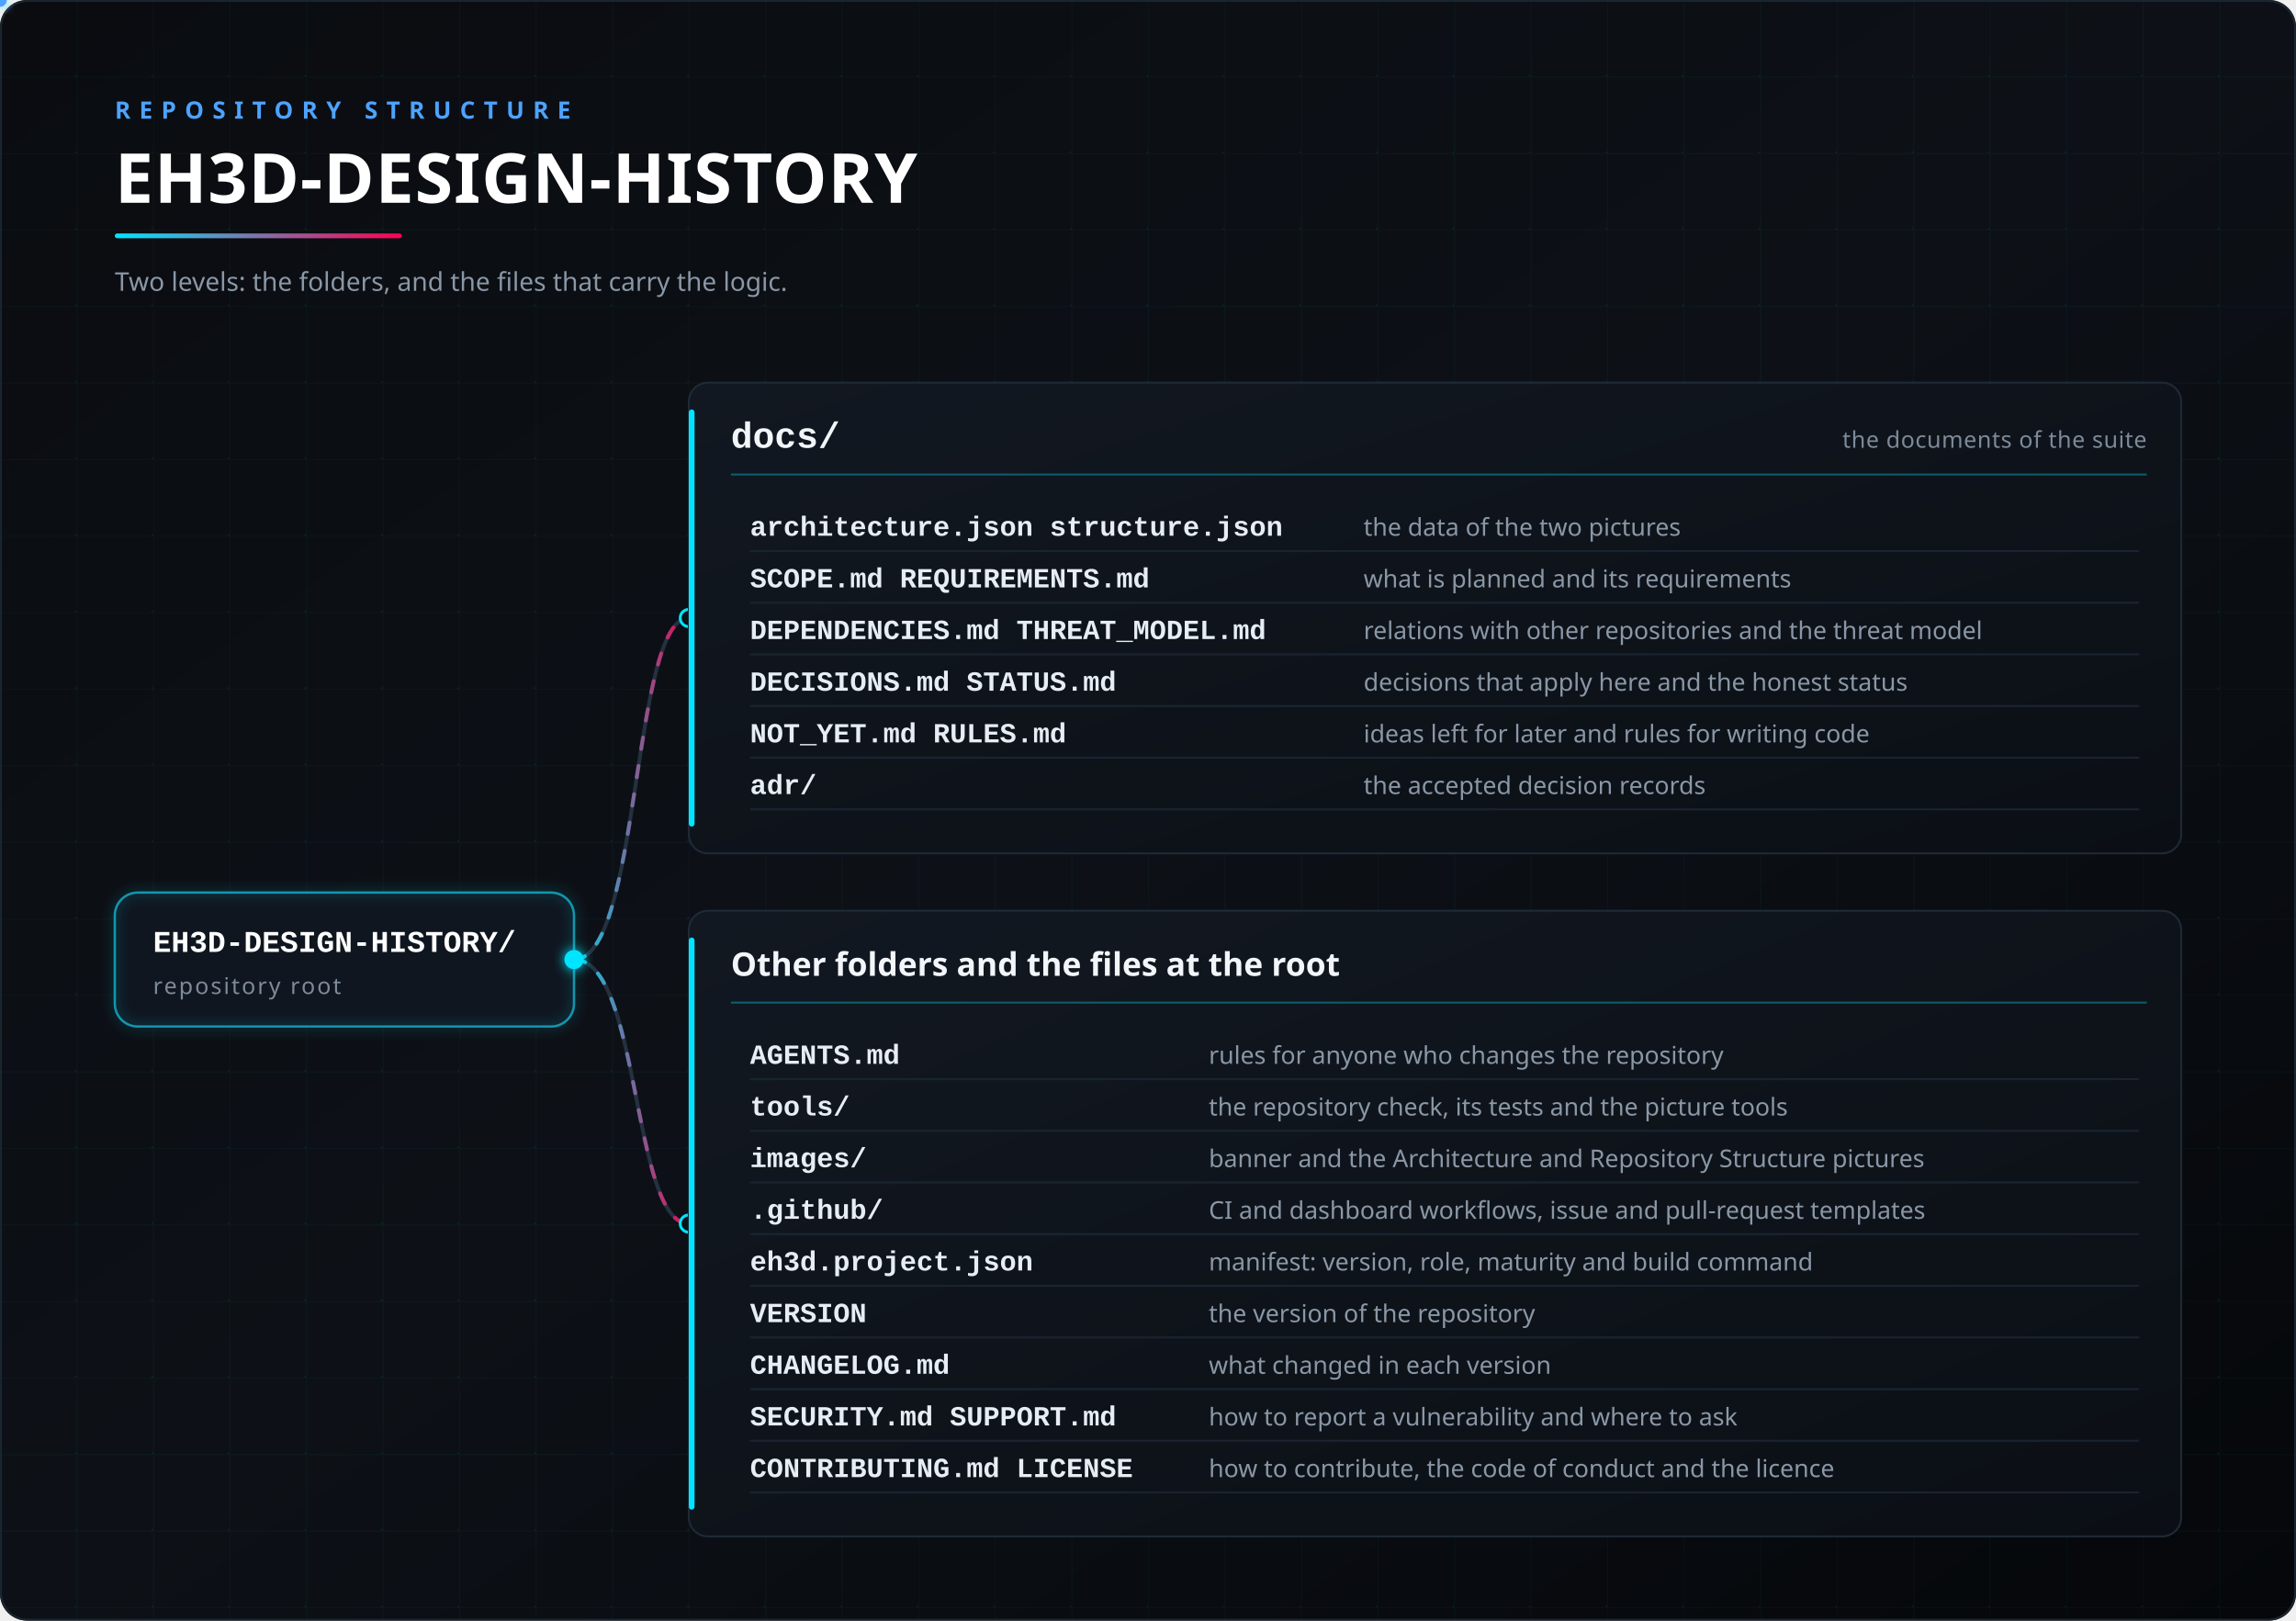
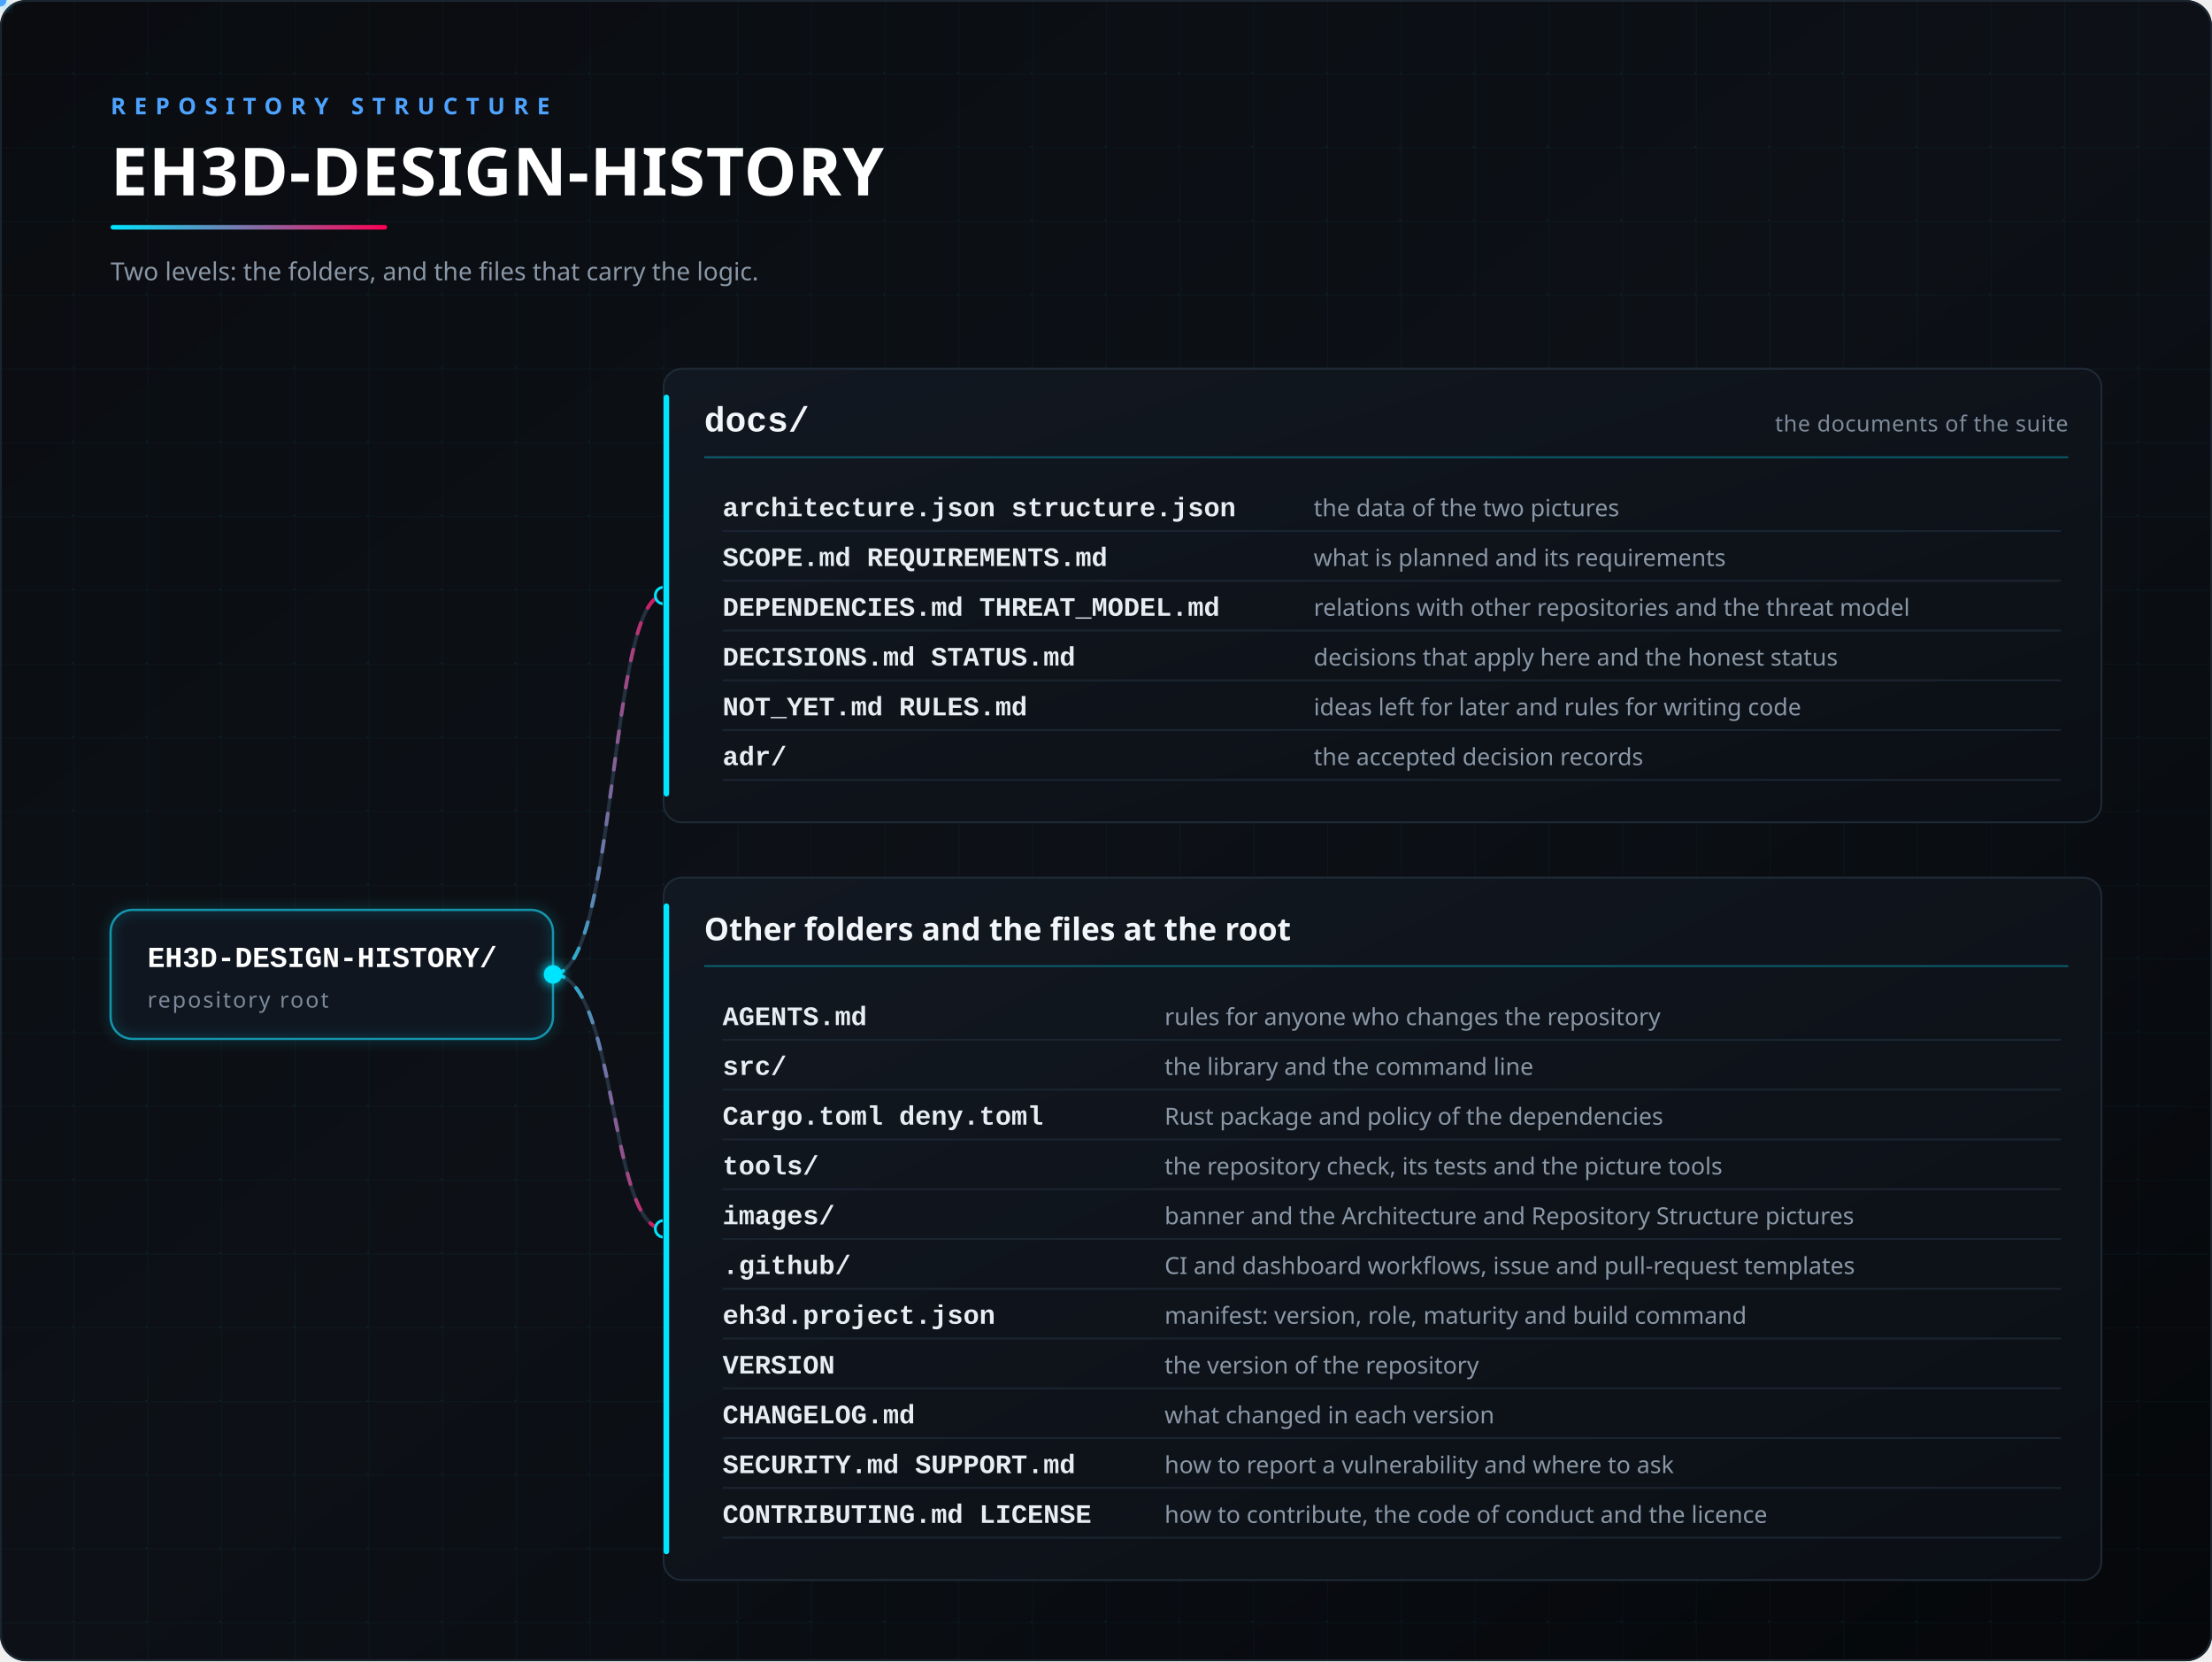
- <svg xmlns="http://www.w3.org/2000/svg" viewBox="0 0 1200 847" width="100%" role="img" aria-labelledby="t d">
+ <svg xmlns="http://www.w3.org/2000/svg" viewBox="0 0 1200 901" width="100%" role="img" aria-labelledby="t d">
  <defs>
    <linearGradient id="bg" x1="0" y1="0" x2="1" y2="1">
      <stop offset="0" stop-color="#0A0C10" />
      <stop offset="0.5" stop-color="#0D1117" />
      <stop offset="1" stop-color="#05070A" />
    </linearGradient>
    <linearGradient id="card" x1="0" y1="0" x2="1" y2="1">
      <stop offset="0" stop-color="#121821" />
      <stop offset="1" stop-color="#0B0F15" />
    </linearGradient>
    <linearGradient id="line" x1="0" y1="0" x2="1" y2="0">
      <stop offset="0" stop-color="#00E5FF" />
      <stop offset="1" stop-color="#FF0055" />
    </linearGradient>
    <filter id="glow" x="-50%" y="-50%" width="200%" height="200%">
      <feGaussianBlur stdDeviation="3" result="b" />
      <feMerge>
        <feMergeNode in="b" />
        <feMergeNode in="SourceGraphic" />
      </feMerge>
    </filter>
    <pattern id="grid" width="40" height="40" patternUnits="userSpaceOnUse">
      <path d="M40 0H0V40" fill="none" stroke="#00E5FF" stroke-opacity="0.035" />
      <circle cx="40" cy="40" r="1" fill="#00E5FF" fill-opacity="0.09" />
    </pattern>
  </defs>
-   <rect width="1200" height="847" rx="14" fill="url(#bg)" />
-   <rect width="1200" height="847" rx="14" fill="url(#grid)" />
-   <rect x="0.5" y="0.5" width="1199" height="846" rx="14" fill="none" stroke="#1B2530" />
+   <rect width="1200" height="901" rx="14" fill="url(#bg)" />
+   <rect width="1200" height="901" rx="14" fill="url(#grid)" />
+   <rect x="0.5" y="0.5" width="1199" height="900" rx="14" fill="none" stroke="#1B2530" />
  <text x="60" y="62" font-family="'Segoe UI','Noto Sans','Noto Sans CJK SC','Microsoft YaHei','Yu Gothic','Helvetica Neue',Helvetica,Arial,sans-serif" font-size="12.5" font-weight="600" fill="#4DA3FF" text-anchor="start" letter-spacing="4.5">REPOSITORY STRUCTURE</text>
  <text x="60" y="106" font-family="'Segoe UI','Noto Sans','Noto Sans CJK SC','Microsoft YaHei','Yu Gothic','Helvetica Neue',Helvetica,Arial,sans-serif" font-size="36" font-weight="700" fill="#FFFFFF" text-anchor="start" letter-spacing="0.5">EH3D-DESIGN-HISTORY</text>
  <rect x="60" y="122" width="150" height="2.5" rx="1.25" fill="url(#line)">
    <animate attributeName="width" values="40;150;150" keyTimes="0;0.4;1" dur="3s" repeatCount="indefinite" />
  </rect>
  <text x="60" y="152" font-family="'Segoe UI','Noto Sans','Noto Sans CJK SC','Microsoft YaHei','Yu Gothic','Helvetica Neue',Helvetica,Arial,sans-serif" font-size="13.5" font-weight="400" fill="#8A97A6" text-anchor="start">Two levels: the folders, and the files that carry the logic.</text>
-   <path id="c0" d="M300,501.5 C335,501.5 330,323 360,323" fill="none" stroke="#243140" stroke-width="2" />
-   <path d="M300,501.5 C335,501.5 330,323 360,323" fill="none" stroke="url(#line)" stroke-width="2" stroke-linecap="round" stroke-dasharray="6 9" opacity="0.9">
+   <path id="c0" d="M300,528.5 C335,528.5 330,323 360,323" fill="none" stroke="#243140" stroke-width="2" />
+   <path d="M300,528.5 C335,528.5 330,323 360,323" fill="none" stroke="url(#line)" stroke-width="2" stroke-linecap="round" stroke-dasharray="6 9" opacity="0.9">
    <animate attributeName="stroke-dashoffset" from="0" to="-30" dur="1.6s" repeatCount="indefinite" />
  </path>
  <circle cx="360" cy="323" r="4.5" fill="#0D1117" stroke="#00E5FF" stroke-width="1.5" />
-   <path id="c1" d="M300,501.5 C335,501.5 330,639.5 360,639.5" fill="none" stroke="#243140" stroke-width="2" />
-   <path d="M300,501.5 C335,501.5 330,639.5 360,639.5" fill="none" stroke="url(#line)" stroke-width="2" stroke-linecap="round" stroke-dasharray="6 9" opacity="0.9">
+   <path id="c1" d="M300,528.5 C335,528.5 330,666.5 360,666.5" fill="none" stroke="#243140" stroke-width="2" />
+   <path d="M300,528.5 C335,528.5 330,666.5 360,666.5" fill="none" stroke="url(#line)" stroke-width="2" stroke-linecap="round" stroke-dasharray="6 9" opacity="0.9">
    <animate attributeName="stroke-dashoffset" from="0" to="-30" dur="1.6s" repeatCount="indefinite" />
  </path>
-   <circle cx="360" cy="639.5" r="4.5" fill="#0D1117" stroke="#00E5FF" stroke-width="1.5" />
+   <circle cx="360" cy="666.5" r="4.5" fill="#0D1117" stroke="#00E5FF" stroke-width="1.5" />
  <circle r="3.5" fill="#00E5FF" filter="url(#glow)">
    <animateMotion dur="3.4s" repeatCount="indefinite">
      <mpath href="#c0" />
    </animateMotion>
  </circle>
  <circle r="3.5" fill="#4DA3FF" filter="url(#glow)">
    <animateMotion dur="4.2s" repeatCount="indefinite">
      <mpath href="#c1" />
    </animateMotion>
  </circle>
-   <rect x="60" y="466.5" width="240" height="70" rx="12" fill="#0F1620" stroke="#2A3A4C" stroke-width="1.2" />
-   <rect x="60" y="466.5" width="240" height="70" rx="12" fill="none" stroke="#00E5FF" stroke-opacity="0.5" stroke-width="1.2" filter="url(#glow)">
+   <rect x="60" y="493.5" width="240" height="70" rx="12" fill="#0F1620" stroke="#2A3A4C" stroke-width="1.2" />
+   <rect x="60" y="493.5" width="240" height="70" rx="12" fill="none" stroke="#00E5FF" stroke-opacity="0.5" stroke-width="1.2" filter="url(#glow)">
    <animate attributeName="stroke-opacity" values="0.15;0.6;0.15" dur="3.6s" repeatCount="indefinite" />
  </rect>
-   <text x="80" y="497.5" font-family="'JetBrains Mono','Cascadia Code','SFMono-Regular',Consolas,'Liberation Mono',monospace" font-size="15.8" font-weight="700" fill="#FFFFFF" text-anchor="start">EH3D-DESIGN-HISTORY/</text>
-   <text x="80" y="519.5" font-family="'Segoe UI','Noto Sans','Noto Sans CJK SC','Microsoft YaHei','Yu Gothic','Helvetica Neue',Helvetica,Arial,sans-serif" font-size="12" font-weight="400" fill="#7D8A99" text-anchor="start" letter-spacing="1">repository root</text>
-   <circle cx="300" cy="501.5" r="5" fill="#00E5FF" filter="url(#glow)" />
+   <text x="80" y="524.5" font-family="'JetBrains Mono','Cascadia Code','SFMono-Regular',Consolas,'Liberation Mono',monospace" font-size="15.8" font-weight="700" fill="#FFFFFF" text-anchor="start">EH3D-DESIGN-HISTORY/</text>
+   <text x="80" y="546.5" font-family="'Segoe UI','Noto Sans','Noto Sans CJK SC','Microsoft YaHei','Yu Gothic','Helvetica Neue',Helvetica,Arial,sans-serif" font-size="12" font-weight="400" fill="#7D8A99" text-anchor="start" letter-spacing="1">repository root</text>
+   <circle cx="300" cy="528.5" r="5" fill="#00E5FF" filter="url(#glow)" />
  <rect x="360" y="200" width="780" height="246" rx="10" fill="url(#card)" stroke="#1E2A36" stroke-width="1" />
  <rect x="360" y="214" width="3" height="218" rx="1.5" fill="#00E5FF">
    <animate attributeName="opacity" values="0.55;1;0.55" dur="4s" begin="0s" repeatCount="indefinite" />
  </rect>
  <text x="382" y="234" font-family="'JetBrains Mono','Cascadia Code','SFMono-Regular',Consolas,'Liberation Mono',monospace" font-size="19" font-weight="700" fill="#F2F6FA" text-anchor="start">docs/</text>
  <text x="1122" y="234" font-family="'Segoe UI','Noto Sans','Noto Sans CJK SC','Microsoft YaHei','Yu Gothic','Helvetica Neue',Helvetica,Arial,sans-serif" font-size="12" font-weight="400" fill="#7D8A99" text-anchor="end" letter-spacing="0.3">the documents of the suite</text>
  <line x1="382" y1="248" x2="1122" y2="248" stroke="#00E5FF" stroke-opacity="0.35" stroke-width="1" />
  <text x="392" y="280" font-family="'JetBrains Mono','Cascadia Code','SFMono-Regular',Consolas,'Liberation Mono',monospace" font-size="14.5" font-weight="600" fill="#E6EDF3" text-anchor="start">architecture.json  structure.json</text>
  <text x="712.67" y="280" font-family="'Segoe UI','Noto Sans','Noto Sans CJK SC','Microsoft YaHei','Yu Gothic','Helvetica Neue',Helvetica,Arial,sans-serif" font-size="12.8" font-weight="400" fill="#8A97A6" text-anchor="start">the data of the two pictures</text>
  <line x1="392" y1="288" x2="1118" y2="288" stroke="#1A2430" stroke-width="1" />
  <text x="392" y="307" font-family="'JetBrains Mono','Cascadia Code','SFMono-Regular',Consolas,'Liberation Mono',monospace" font-size="14.5" font-weight="600" fill="#E6EDF3" text-anchor="start">SCOPE.md  REQUIREMENTS.md</text>
  <text x="712.67" y="307" font-family="'Segoe UI','Noto Sans','Noto Sans CJK SC','Microsoft YaHei','Yu Gothic','Helvetica Neue',Helvetica,Arial,sans-serif" font-size="12.8" font-weight="400" fill="#8A97A6" text-anchor="start">what is planned and its requirements</text>
  <line x1="392" y1="315" x2="1118" y2="315" stroke="#1A2430" stroke-width="1" />
  <text x="392" y="334" font-family="'JetBrains Mono','Cascadia Code','SFMono-Regular',Consolas,'Liberation Mono',monospace" font-size="14.5" font-weight="600" fill="#E6EDF3" text-anchor="start">DEPENDENCIES.md  THREAT_MODEL.md</text>
  <text x="712.67" y="334" font-family="'Segoe UI','Noto Sans','Noto Sans CJK SC','Microsoft YaHei','Yu Gothic','Helvetica Neue',Helvetica,Arial,sans-serif" font-size="12.8" font-weight="400" fill="#8A97A6" text-anchor="start">relations with other repositories and the threat model</text>
  <line x1="392" y1="342" x2="1118" y2="342" stroke="#1A2430" stroke-width="1" />
  <text x="392" y="361" font-family="'JetBrains Mono','Cascadia Code','SFMono-Regular',Consolas,'Liberation Mono',monospace" font-size="14.5" font-weight="600" fill="#E6EDF3" text-anchor="start">DECISIONS.md  STATUS.md</text>
  <text x="712.67" y="361" font-family="'Segoe UI','Noto Sans','Noto Sans CJK SC','Microsoft YaHei','Yu Gothic','Helvetica Neue',Helvetica,Arial,sans-serif" font-size="12.8" font-weight="400" fill="#8A97A6" text-anchor="start">decisions that apply here and the honest status</text>
  <line x1="392" y1="369" x2="1118" y2="369" stroke="#1A2430" stroke-width="1" />
  <text x="392" y="388" font-family="'JetBrains Mono','Cascadia Code','SFMono-Regular',Consolas,'Liberation Mono',monospace" font-size="14.5" font-weight="600" fill="#E6EDF3" text-anchor="start">NOT_YET.md  RULES.md</text>
  <text x="712.67" y="388" font-family="'Segoe UI','Noto Sans','Noto Sans CJK SC','Microsoft YaHei','Yu Gothic','Helvetica Neue',Helvetica,Arial,sans-serif" font-size="12.8" font-weight="400" fill="#8A97A6" text-anchor="start">ideas left for later and rules for writing code</text>
  <line x1="392" y1="396" x2="1118" y2="396" stroke="#1A2430" stroke-width="1" />
  <text x="392" y="415" font-family="'JetBrains Mono','Cascadia Code','SFMono-Regular',Consolas,'Liberation Mono',monospace" font-size="14.5" font-weight="600" fill="#E6EDF3" text-anchor="start">adr/</text>
  <text x="712.67" y="415" font-family="'Segoe UI','Noto Sans','Noto Sans CJK SC','Microsoft YaHei','Yu Gothic','Helvetica Neue',Helvetica,Arial,sans-serif" font-size="12.8" font-weight="400" fill="#8A97A6" text-anchor="start">the accepted decision records</text>
  <line x1="392" y1="423" x2="1118" y2="423" stroke="#1A2430" stroke-width="1" />
-   <rect x="360" y="476" width="780" height="327" rx="10" fill="url(#card)" stroke="#1E2A36" stroke-width="1" />
-   <rect x="360" y="490" width="3" height="299" rx="1.5" fill="#00E5FF">
+   <rect x="360" y="476" width="780" height="381" rx="10" fill="url(#card)" stroke="#1E2A36" stroke-width="1" />
+   <rect x="360" y="490" width="3" height="353" rx="1.5" fill="#00E5FF">
    <animate attributeName="opacity" values="0.55;1;0.55" dur="4s" begin="0.6s" repeatCount="indefinite" />
  </rect>
  <text x="382" y="510" font-family="'Segoe UI','Noto Sans','Noto Sans CJK SC','Microsoft YaHei','Yu Gothic','Helvetica Neue',Helvetica,Arial,sans-serif" font-size="17" font-weight="700" fill="#F2F6FA" text-anchor="start">Other folders and the files at the root</text>
  <line x1="382" y1="524" x2="1122" y2="524" stroke="#00E5FF" stroke-opacity="0.35" stroke-width="1" />
  <text x="392" y="556" font-family="'JetBrains Mono','Cascadia Code','SFMono-Regular',Consolas,'Liberation Mono',monospace" font-size="14.5" font-weight="600" fill="#E6EDF3" text-anchor="start">AGENTS.md</text>
  <text x="631.76" y="556" font-family="'Segoe UI','Noto Sans','Noto Sans CJK SC','Microsoft YaHei','Yu Gothic','Helvetica Neue',Helvetica,Arial,sans-serif" font-size="12.8" font-weight="400" fill="#8A97A6" text-anchor="start">rules for anyone who changes the repository</text>
  <line x1="392" y1="564" x2="1118" y2="564" stroke="#1A2430" stroke-width="1" />
-   <text x="392" y="583" font-family="'JetBrains Mono','Cascadia Code','SFMono-Regular',Consolas,'Liberation Mono',monospace" font-size="14.5" font-weight="600" fill="#E6EDF3" text-anchor="start">tools/</text>
-   <text x="631.76" y="583" font-family="'Segoe UI','Noto Sans','Noto Sans CJK SC','Microsoft YaHei','Yu Gothic','Helvetica Neue',Helvetica,Arial,sans-serif" font-size="12.8" font-weight="400" fill="#8A97A6" text-anchor="start">the repository check, its tests and the picture tools</text>
+   <text x="392" y="583" font-family="'JetBrains Mono','Cascadia Code','SFMono-Regular',Consolas,'Liberation Mono',monospace" font-size="14.5" font-weight="600" fill="#E6EDF3" text-anchor="start">src/</text>
+   <text x="631.76" y="583" font-family="'Segoe UI','Noto Sans','Noto Sans CJK SC','Microsoft YaHei','Yu Gothic','Helvetica Neue',Helvetica,Arial,sans-serif" font-size="12.8" font-weight="400" fill="#8A97A6" text-anchor="start">the library and the command line</text>
  <line x1="392" y1="591" x2="1118" y2="591" stroke="#1A2430" stroke-width="1" />
-   <text x="392" y="610" font-family="'JetBrains Mono','Cascadia Code','SFMono-Regular',Consolas,'Liberation Mono',monospace" font-size="14.5" font-weight="600" fill="#E6EDF3" text-anchor="start">images/</text>
-   <text x="631.76" y="610" font-family="'Segoe UI','Noto Sans','Noto Sans CJK SC','Microsoft YaHei','Yu Gothic','Helvetica Neue',Helvetica,Arial,sans-serif" font-size="12.8" font-weight="400" fill="#8A97A6" text-anchor="start">banner and the Architecture and Repository Structure pictures</text>
+   <text x="392" y="610" font-family="'JetBrains Mono','Cascadia Code','SFMono-Regular',Consolas,'Liberation Mono',monospace" font-size="14.5" font-weight="600" fill="#E6EDF3" text-anchor="start">Cargo.toml  deny.toml</text>
+   <text x="631.76" y="610" font-family="'Segoe UI','Noto Sans','Noto Sans CJK SC','Microsoft YaHei','Yu Gothic','Helvetica Neue',Helvetica,Arial,sans-serif" font-size="12.8" font-weight="400" fill="#8A97A6" text-anchor="start">Rust package and policy of the dependencies</text>
  <line x1="392" y1="618" x2="1118" y2="618" stroke="#1A2430" stroke-width="1" />
-   <text x="392" y="637" font-family="'JetBrains Mono','Cascadia Code','SFMono-Regular',Consolas,'Liberation Mono',monospace" font-size="14.5" font-weight="600" fill="#E6EDF3" text-anchor="start">.github/</text>
-   <text x="631.76" y="637" font-family="'Segoe UI','Noto Sans','Noto Sans CJK SC','Microsoft YaHei','Yu Gothic','Helvetica Neue',Helvetica,Arial,sans-serif" font-size="12.8" font-weight="400" fill="#8A97A6" text-anchor="start">CI and dashboard workflows, issue and pull-request templates</text>
+   <text x="392" y="637" font-family="'JetBrains Mono','Cascadia Code','SFMono-Regular',Consolas,'Liberation Mono',monospace" font-size="14.5" font-weight="600" fill="#E6EDF3" text-anchor="start">tools/</text>
+   <text x="631.76" y="637" font-family="'Segoe UI','Noto Sans','Noto Sans CJK SC','Microsoft YaHei','Yu Gothic','Helvetica Neue',Helvetica,Arial,sans-serif" font-size="12.8" font-weight="400" fill="#8A97A6" text-anchor="start">the repository check, its tests and the picture tools</text>
  <line x1="392" y1="645" x2="1118" y2="645" stroke="#1A2430" stroke-width="1" />
-   <text x="392" y="664" font-family="'JetBrains Mono','Cascadia Code','SFMono-Regular',Consolas,'Liberation Mono',monospace" font-size="14.5" font-weight="600" fill="#E6EDF3" text-anchor="start">eh3d.project.json</text>
-   <text x="631.76" y="664" font-family="'Segoe UI','Noto Sans','Noto Sans CJK SC','Microsoft YaHei','Yu Gothic','Helvetica Neue',Helvetica,Arial,sans-serif" font-size="12.8" font-weight="400" fill="#8A97A6" text-anchor="start">manifest: version, role, maturity and build command</text>
+   <text x="392" y="664" font-family="'JetBrains Mono','Cascadia Code','SFMono-Regular',Consolas,'Liberation Mono',monospace" font-size="14.5" font-weight="600" fill="#E6EDF3" text-anchor="start">images/</text>
+   <text x="631.76" y="664" font-family="'Segoe UI','Noto Sans','Noto Sans CJK SC','Microsoft YaHei','Yu Gothic','Helvetica Neue',Helvetica,Arial,sans-serif" font-size="12.8" font-weight="400" fill="#8A97A6" text-anchor="start">banner and the Architecture and Repository Structure pictures</text>
  <line x1="392" y1="672" x2="1118" y2="672" stroke="#1A2430" stroke-width="1" />
-   <text x="392" y="691" font-family="'JetBrains Mono','Cascadia Code','SFMono-Regular',Consolas,'Liberation Mono',monospace" font-size="14.5" font-weight="600" fill="#E6EDF3" text-anchor="start">VERSION</text>
-   <text x="631.76" y="691" font-family="'Segoe UI','Noto Sans','Noto Sans CJK SC','Microsoft YaHei','Yu Gothic','Helvetica Neue',Helvetica,Arial,sans-serif" font-size="12.8" font-weight="400" fill="#8A97A6" text-anchor="start">the version of the repository</text>
+   <text x="392" y="691" font-family="'JetBrains Mono','Cascadia Code','SFMono-Regular',Consolas,'Liberation Mono',monospace" font-size="14.5" font-weight="600" fill="#E6EDF3" text-anchor="start">.github/</text>
+   <text x="631.76" y="691" font-family="'Segoe UI','Noto Sans','Noto Sans CJK SC','Microsoft YaHei','Yu Gothic','Helvetica Neue',Helvetica,Arial,sans-serif" font-size="12.8" font-weight="400" fill="#8A97A6" text-anchor="start">CI and dashboard workflows, issue and pull-request templates</text>
  <line x1="392" y1="699" x2="1118" y2="699" stroke="#1A2430" stroke-width="1" />
-   <text x="392" y="718" font-family="'JetBrains Mono','Cascadia Code','SFMono-Regular',Consolas,'Liberation Mono',monospace" font-size="14.5" font-weight="600" fill="#E6EDF3" text-anchor="start">CHANGELOG.md</text>
-   <text x="631.76" y="718" font-family="'Segoe UI','Noto Sans','Noto Sans CJK SC','Microsoft YaHei','Yu Gothic','Helvetica Neue',Helvetica,Arial,sans-serif" font-size="12.8" font-weight="400" fill="#8A97A6" text-anchor="start">what changed in each version</text>
+   <text x="392" y="718" font-family="'JetBrains Mono','Cascadia Code','SFMono-Regular',Consolas,'Liberation Mono',monospace" font-size="14.5" font-weight="600" fill="#E6EDF3" text-anchor="start">eh3d.project.json</text>
+   <text x="631.76" y="718" font-family="'Segoe UI','Noto Sans','Noto Sans CJK SC','Microsoft YaHei','Yu Gothic','Helvetica Neue',Helvetica,Arial,sans-serif" font-size="12.8" font-weight="400" fill="#8A97A6" text-anchor="start">manifest: version, role, maturity and build command</text>
  <line x1="392" y1="726" x2="1118" y2="726" stroke="#1A2430" stroke-width="1" />
-   <text x="392" y="745" font-family="'JetBrains Mono','Cascadia Code','SFMono-Regular',Consolas,'Liberation Mono',monospace" font-size="14.5" font-weight="600" fill="#E6EDF3" text-anchor="start">SECURITY.md  SUPPORT.md</text>
-   <text x="631.76" y="745" font-family="'Segoe UI','Noto Sans','Noto Sans CJK SC','Microsoft YaHei','Yu Gothic','Helvetica Neue',Helvetica,Arial,sans-serif" font-size="12.8" font-weight="400" fill="#8A97A6" text-anchor="start">how to report a vulnerability and where to ask</text>
+   <text x="392" y="745" font-family="'JetBrains Mono','Cascadia Code','SFMono-Regular',Consolas,'Liberation Mono',monospace" font-size="14.5" font-weight="600" fill="#E6EDF3" text-anchor="start">VERSION</text>
+   <text x="631.76" y="745" font-family="'Segoe UI','Noto Sans','Noto Sans CJK SC','Microsoft YaHei','Yu Gothic','Helvetica Neue',Helvetica,Arial,sans-serif" font-size="12.8" font-weight="400" fill="#8A97A6" text-anchor="start">the version of the repository</text>
  <line x1="392" y1="753" x2="1118" y2="753" stroke="#1A2430" stroke-width="1" />
-   <text x="392" y="772" font-family="'JetBrains Mono','Cascadia Code','SFMono-Regular',Consolas,'Liberation Mono',monospace" font-size="14.5" font-weight="600" fill="#E6EDF3" text-anchor="start">CONTRIBUTING.md  LICENSE</text>
-   <text x="631.76" y="772" font-family="'Segoe UI','Noto Sans','Noto Sans CJK SC','Microsoft YaHei','Yu Gothic','Helvetica Neue',Helvetica,Arial,sans-serif" font-size="12.8" font-weight="400" fill="#8A97A6" text-anchor="start">how to contribute, the code of conduct and the licence</text>
+   <text x="392" y="772" font-family="'JetBrains Mono','Cascadia Code','SFMono-Regular',Consolas,'Liberation Mono',monospace" font-size="14.5" font-weight="600" fill="#E6EDF3" text-anchor="start">CHANGELOG.md</text>
+   <text x="631.76" y="772" font-family="'Segoe UI','Noto Sans','Noto Sans CJK SC','Microsoft YaHei','Yu Gothic','Helvetica Neue',Helvetica,Arial,sans-serif" font-size="12.8" font-weight="400" fill="#8A97A6" text-anchor="start">what changed in each version</text>
  <line x1="392" y1="780" x2="1118" y2="780" stroke="#1A2430" stroke-width="1" />
+   <text x="392" y="799" font-family="'JetBrains Mono','Cascadia Code','SFMono-Regular',Consolas,'Liberation Mono',monospace" font-size="14.5" font-weight="600" fill="#E6EDF3" text-anchor="start">SECURITY.md  SUPPORT.md</text>
+   <text x="631.76" y="799" font-family="'Segoe UI','Noto Sans','Noto Sans CJK SC','Microsoft YaHei','Yu Gothic','Helvetica Neue',Helvetica,Arial,sans-serif" font-size="12.8" font-weight="400" fill="#8A97A6" text-anchor="start">how to report a vulnerability and where to ask</text>
+   <line x1="392" y1="807" x2="1118" y2="807" stroke="#1A2430" stroke-width="1" />
+   <text x="392" y="826" font-family="'JetBrains Mono','Cascadia Code','SFMono-Regular',Consolas,'Liberation Mono',monospace" font-size="14.5" font-weight="600" fill="#E6EDF3" text-anchor="start">CONTRIBUTING.md  LICENSE</text>
+   <text x="631.76" y="826" font-family="'Segoe UI','Noto Sans','Noto Sans CJK SC','Microsoft YaHei','Yu Gothic','Helvetica Neue',Helvetica,Arial,sans-serif" font-size="12.8" font-weight="400" fill="#8A97A6" text-anchor="start">how to contribute, the code of conduct and the licence</text>
+   <line x1="392" y1="834" x2="1118" y2="834" stroke="#1A2430" stroke-width="1" />
</svg>
